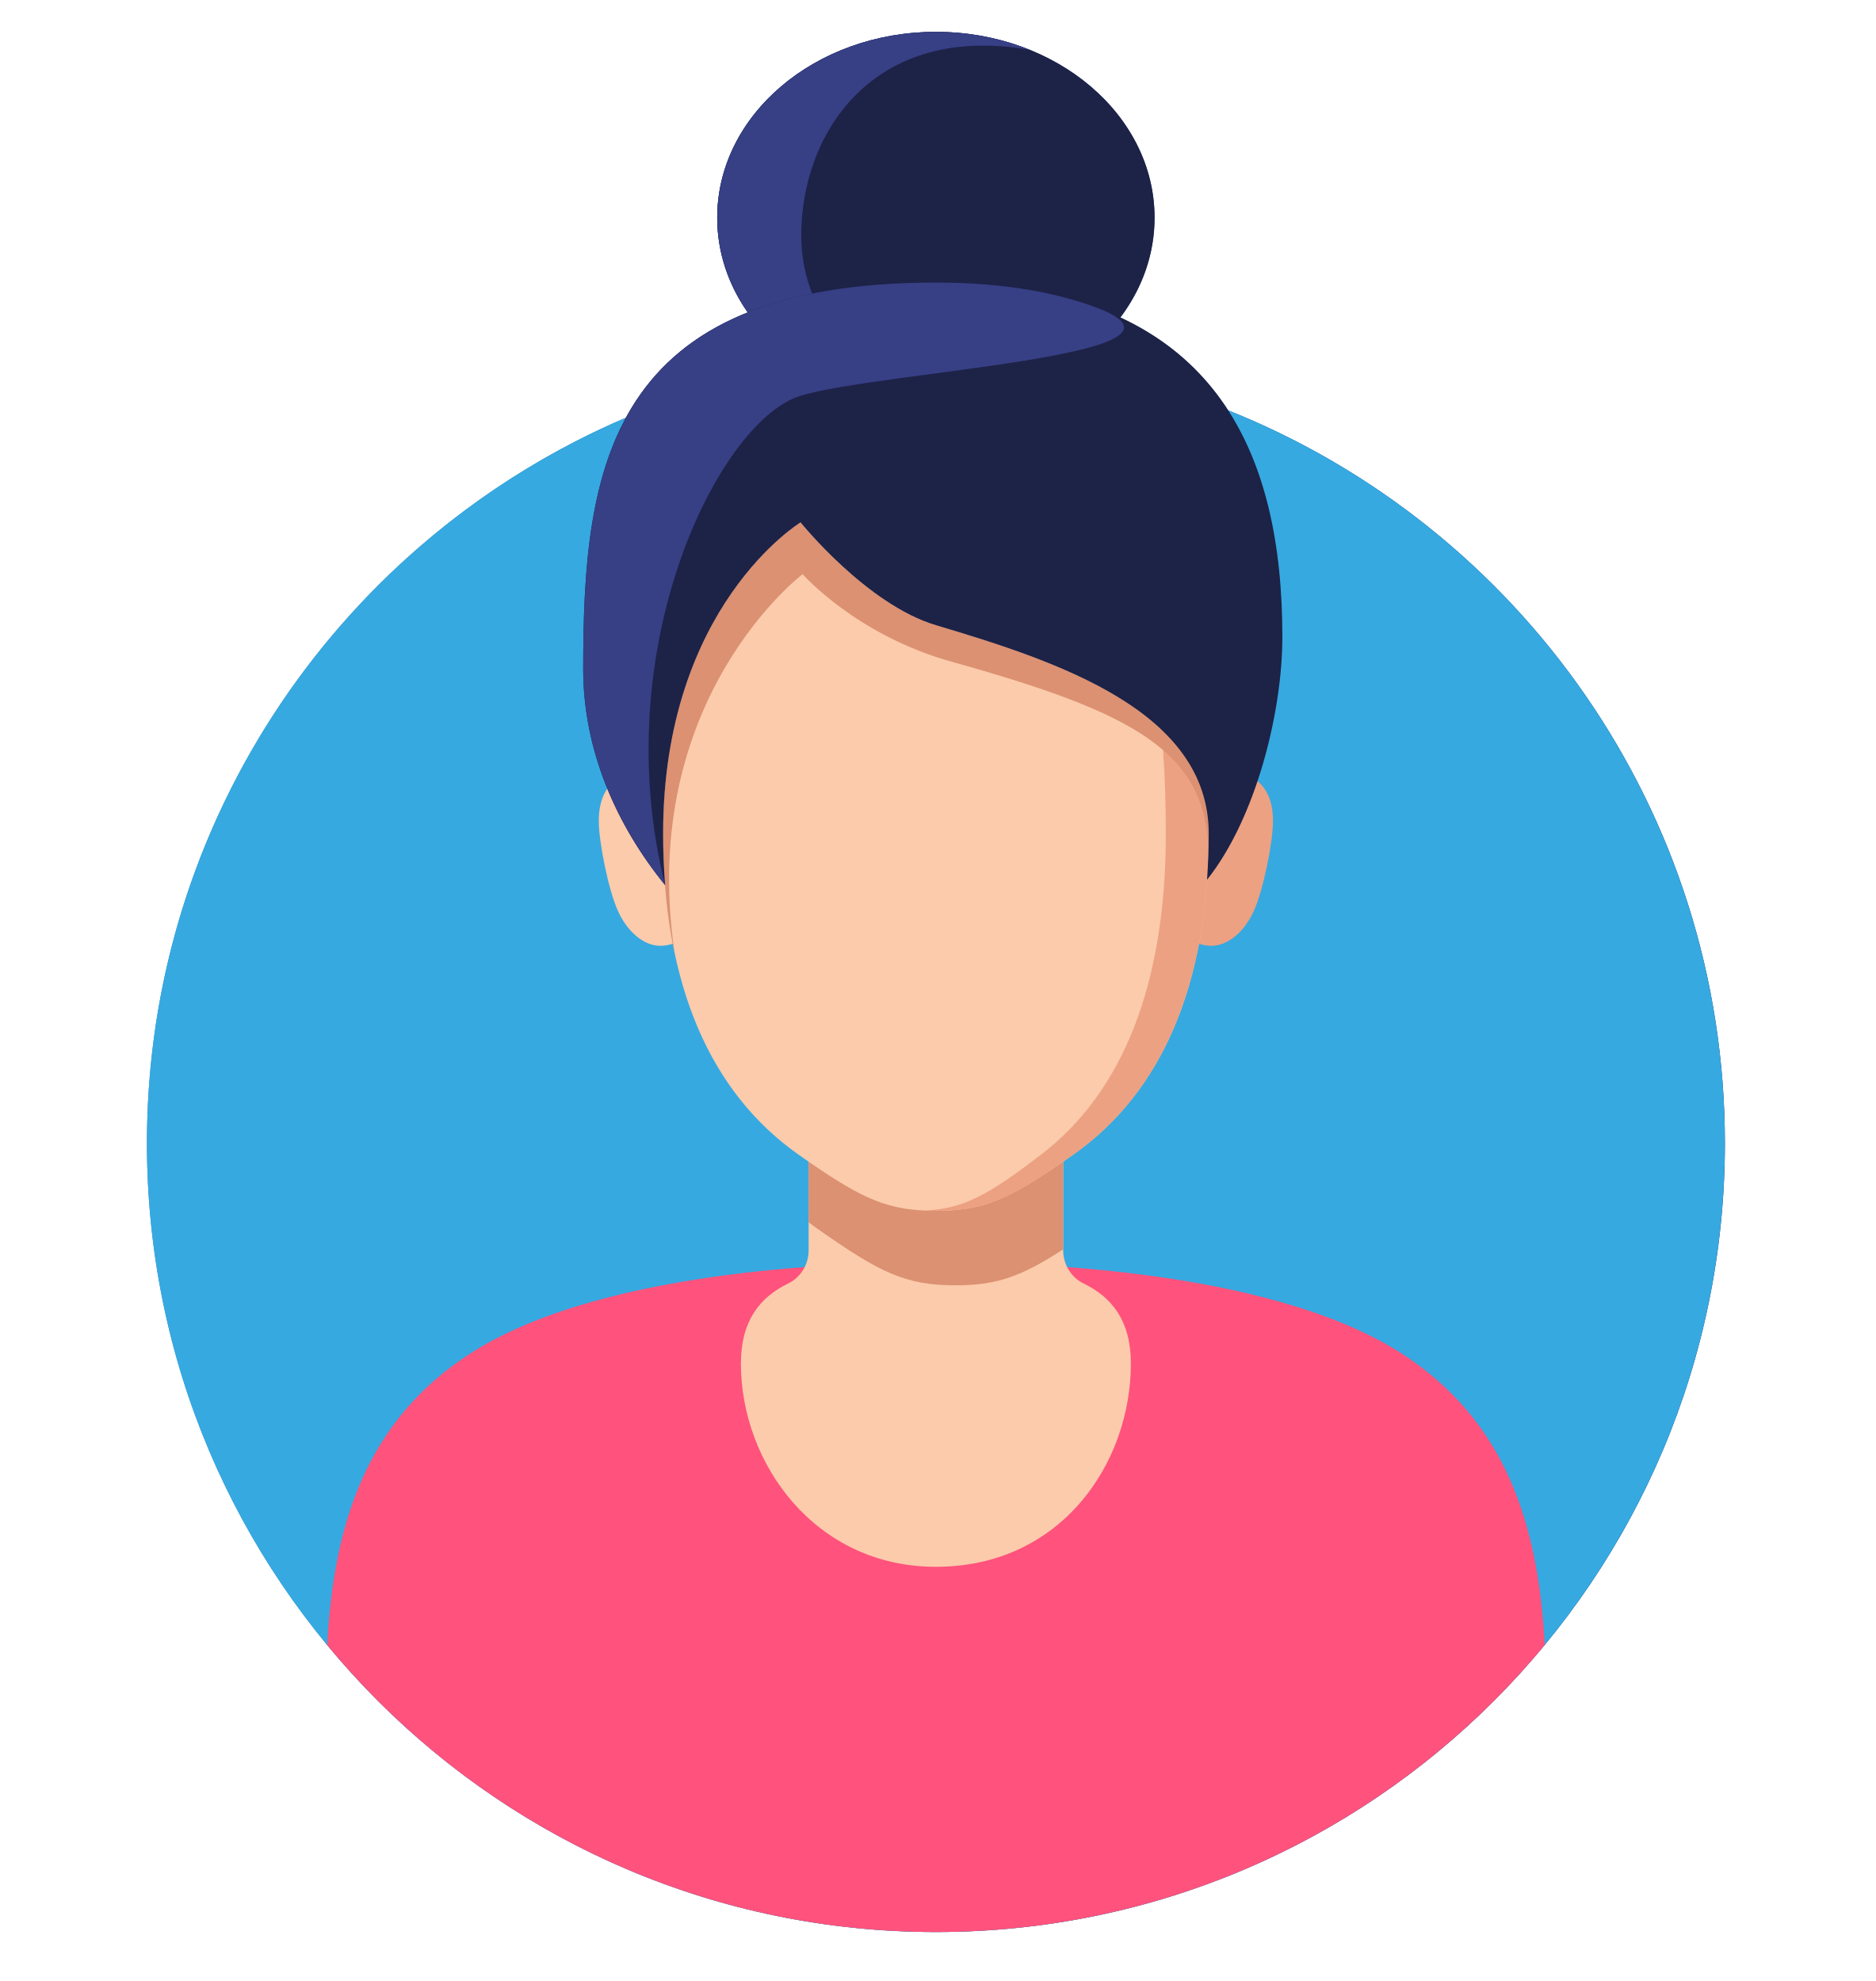
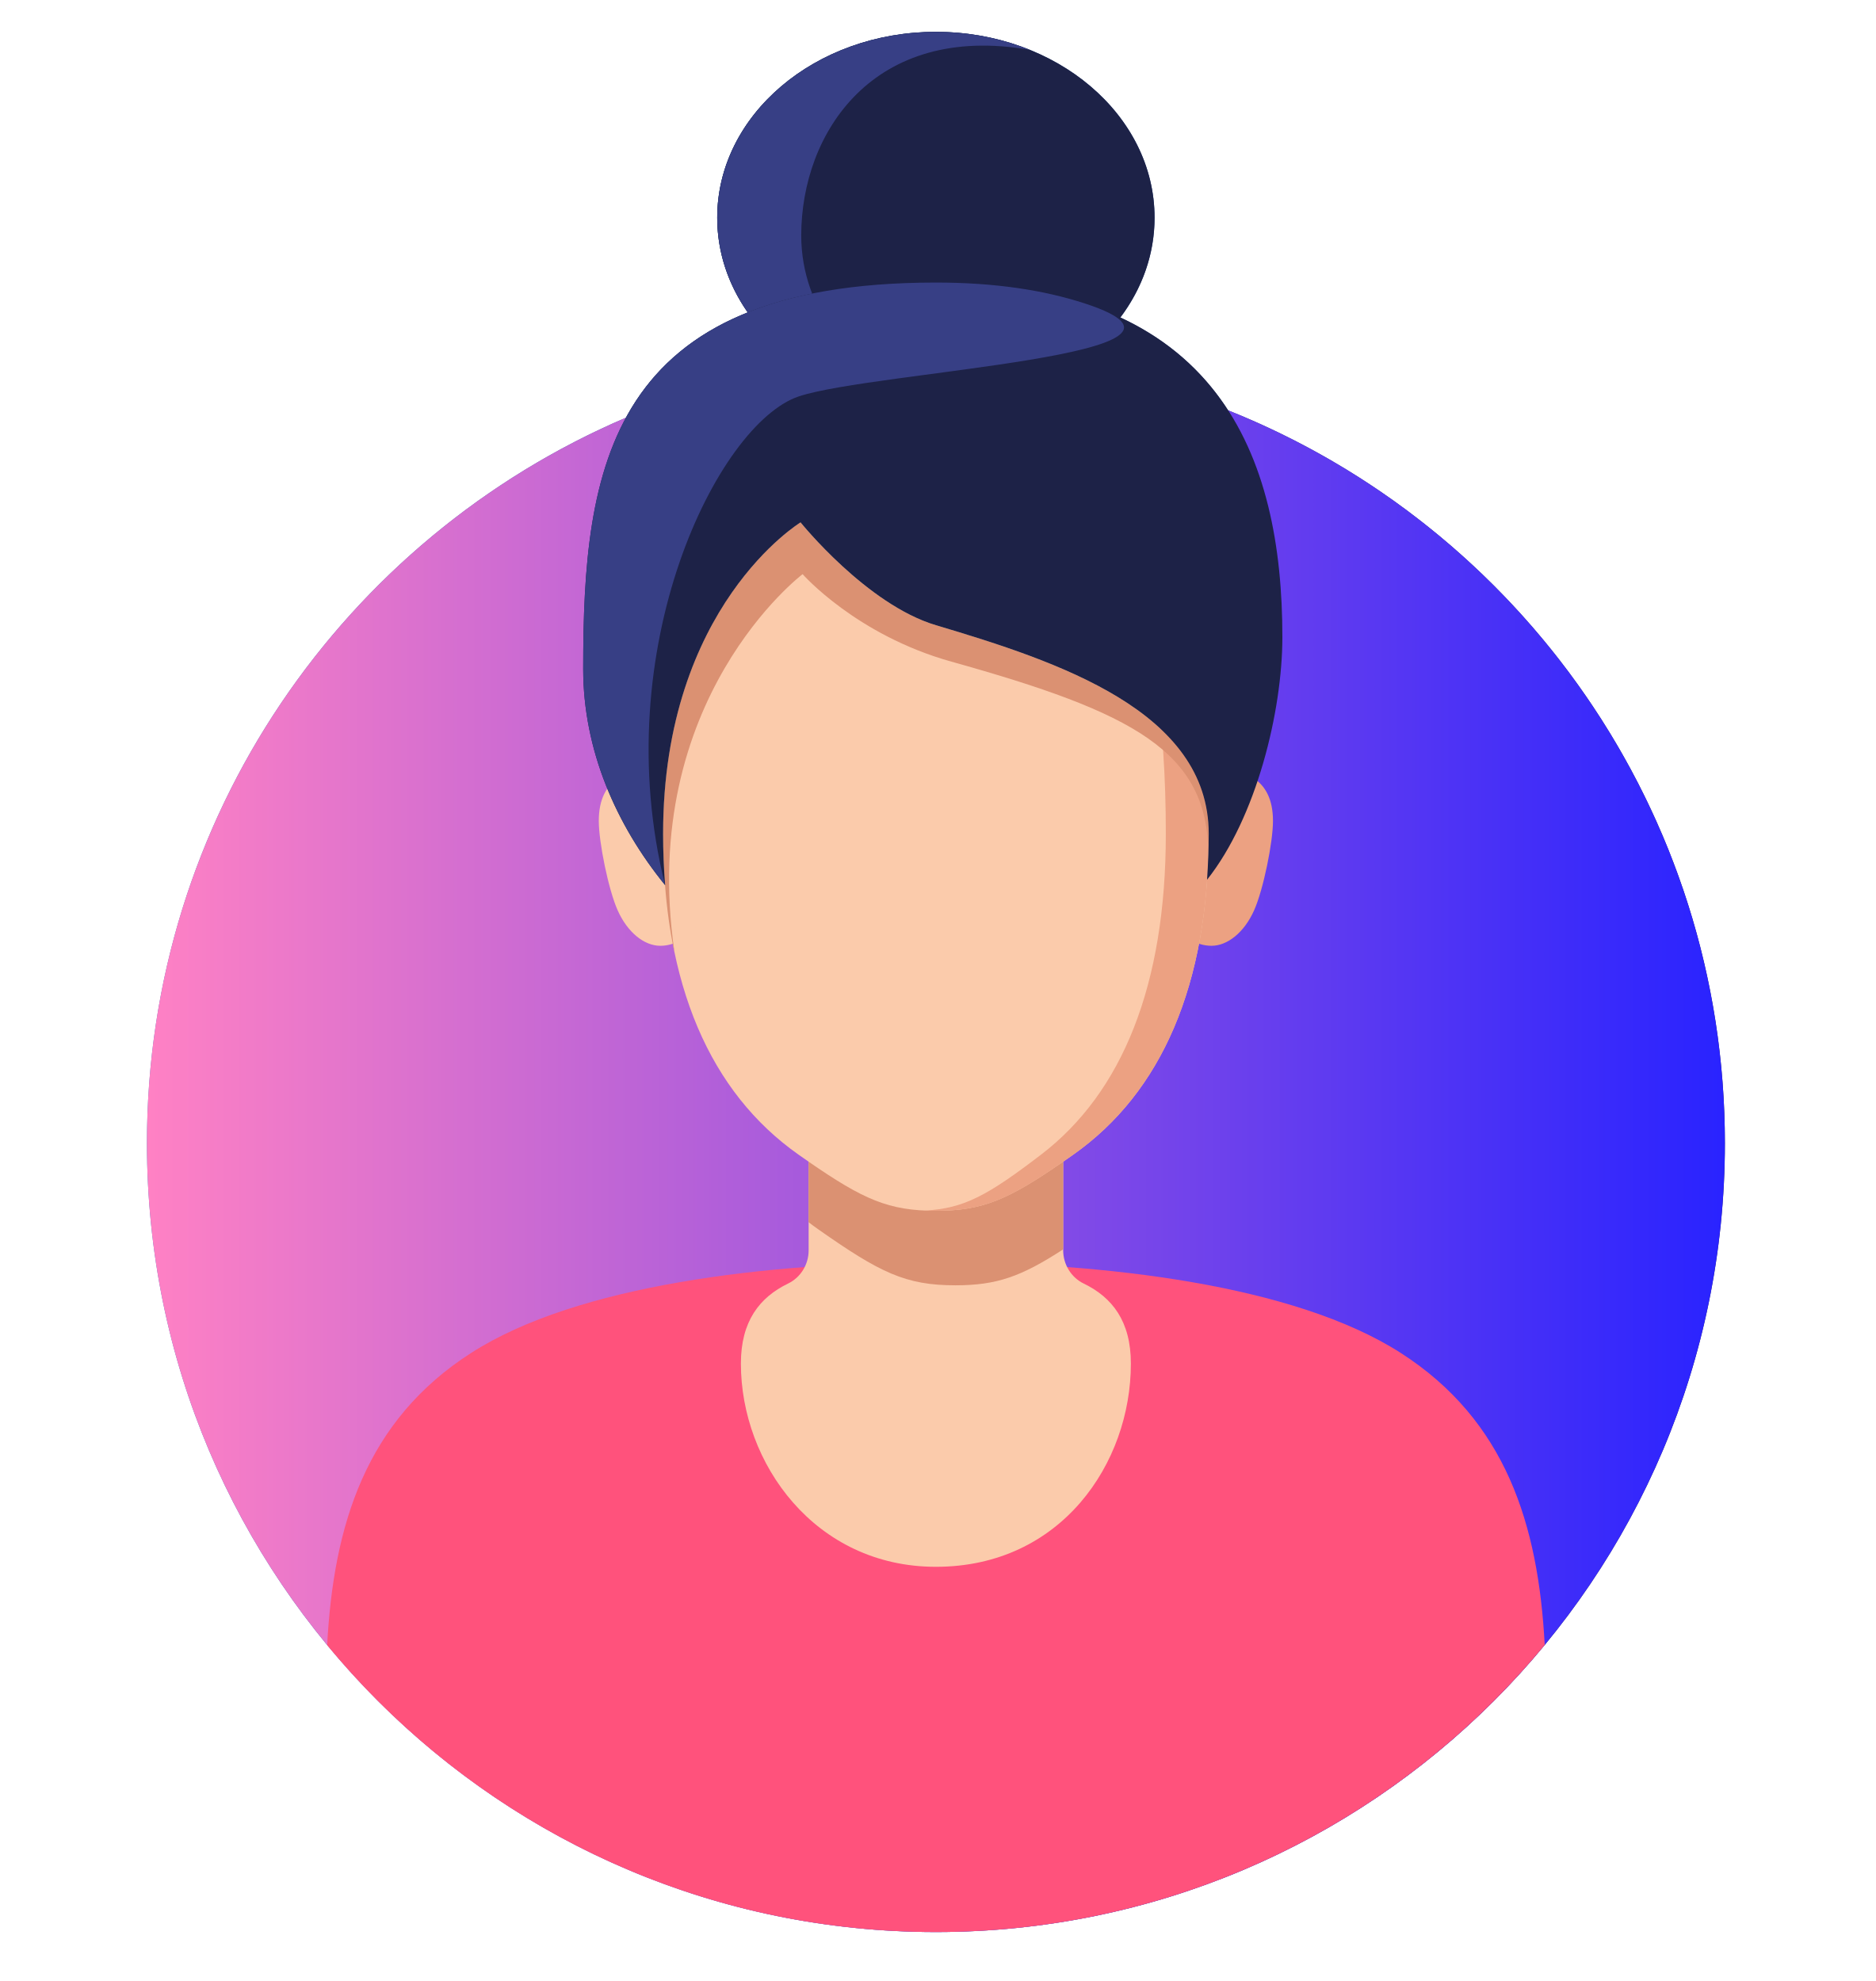
<svg xmlns="http://www.w3.org/2000/svg" xmlns:xlink="http://www.w3.org/1999/xlink" version="1.1" id="Layer_1" x="0px" y="0px" viewBox="0 0 339.73 358.9" style="enable-background:new 0 0 339.73 358.9;" xml:space="preserve">
  <style type="text/css">
	.st0{fill:url(#SVGID_1_);}
- 	.st1{fill:#36A9E1;}
+ 	.st1{fill:url(#SVGID_2_);}
	.st2{fill:#FF527C;}
	.st3{fill:#ECA182;}
	.st4{fill:#FBCBAB;}
	.st5{fill:#DB9172;}
	.st6{fill:#1D2247;}
	.st7{fill:#29235C;}
	.st8{fill:#373F85;}
	.st9{clip-path:url(#SVGID_5_);}
	.st10{clip-path:url(#SVGID_6_);fill:url(#SVGID_7_);}
</style>
  <linearGradient id="SVGID_1_" gradientUnits="userSpaceOnUse" x1="26.62" y1="182.1" x2="312.44" y2="182.1" gradientTransform="matrix(1 0 0 -1 0 360)">
    <stop offset="0" style="stop-color:#2581C4" />
    <stop offset="1" style="stop-color:#29235C" />
+   </linearGradient>
+   <linearGradient id="SVGID_2_" gradientUnits="userSpaceOnUse" x1="26.62" y1="182.749" x2="312.44" y2="182.749" gradientTransform="matrix(1 0 0 -1 0 360)">
+     <stop offset="0" style="stop-color:#ff81C4" />
+     <stop offset="1" style="stop-color:#2923ff" />
  </linearGradient>
  <path class="st0" d="M222.43,74.33c-4.47-6.93-10.78-12.74-19.51-16.8c3.93-5.23,6.21-11.43,6.21-18.09  c0-18.59-17.73-33.67-39.61-33.67s-39.61,15.07-39.61,33.67c0,6.27,2.02,12.14,5.54,17.17c-10.74,4.29-17.64,10.92-22.06,19.06  c-51.02,21.81-86.77,72.46-86.77,131.45c0,78.93,63.98,142.91,142.91,142.91s142.91-63.98,142.91-142.91  C312.43,146.88,275.16,95.36,222.43,74.33z" />
  <circle class="st1" cx="169.52" cy="207.12" r="142.91" />
  <path class="st2" d="M279.8,298.02c-26.22,31.76-65.88,52.01-110.28,52.01s-84.06-20.24-110.26-51.99  c1.16-21.79,6.99-40.71,26.13-52.96c9.57-6.13,22.95-10.23,37.77-12.79c14.81-2.57,31.06-3.6,46.36-3.6  c30.63,0,64.99,4.13,84.15,16.39C272.79,257.33,278.64,276.23,279.8,298.02z" />
  <path class="st3" d="M209.48,156.9c0-7.98,4.46-17.69,9.96-17.69s11.14,1.54,11.14,9.52c0,3.84-1.74,12.45-3.43,16.22  c-1.82,4.06-4.86,6.4-7.71,6.4C213.94,171.35,209.48,164.88,209.48,156.9z" />
  <path class="st4" d="M169.52,76.32L169.52,76.32L169.52,76.32c-38.82,0-49.41,33.46-49.41,74.73c0,27.37,8.56,46.88,24.52,58.13  c11.23,7.91,15.86,10.18,24.89,10.18l0,0l0,0c9.03,0,13.66-2.26,24.89-10.18c15.96-11.25,24.52-30.75,24.52-58.13  C218.93,109.78,208.34,76.32,169.52,76.32z" />
  <path class="st4" d="M129.56,156.9c0-7.98-4.46-17.69-9.96-17.69s-11.14,1.54-11.14,9.52c0,3.84,1.74,12.45,3.43,16.22  c1.82,4.06,4.86,6.4,7.71,6.4C125.1,171.35,129.56,164.88,129.56,156.9z" />
  <path class="st4" d="M192.58,226.53v-19.2h-46.11v19.2c0,2.55-1.43,4.9-3.72,6.01c-5.18,2.51-8.55,6.84-8.55,14.5  c0,18.05,13.43,36.82,35.32,36.82c22.68,0,35.32-18.76,35.32-36.82c0-7.66-3.37-11.99-8.55-14.5  C194.01,231.43,192.58,229.07,192.58,226.53z" />
  <path class="st5" d="M192.57,210.46v15.89c-7.62,4.96-12.07,6.51-19.52,6.51c-9.03,0-13.65-2.28-24.89-10.18  c-0.58-0.41-1.14-0.82-1.7-1.25v-10.97c9.94,6.87,14.54,8.9,23.05,8.9C178.04,219.36,182.64,217.33,192.57,210.46z" />
  <ellipse class="st6" cx="169.52" cy="39.44" rx="39.61" ry="33.67" />
  <path class="st7" d="M218.63,159.38c0.1-1.48,0.18-2.98,0.23-4.51C218.86,156.3,218.78,157.79,218.63,159.38z" />
  <path class="st8" d="M145.13,42.66c0,13.42,9.24,25.01,22.62,30.41c-21.05-0.78-37.83-15.53-37.83-33.63  c0-18.59,17.73-33.66,39.6-33.66c6.08,0,11.84,1.17,17,3.25C158.21,4.08,145.13,24.05,145.13,42.66z" />
  <path class="st3" d="M169.52,76.32c-0.69,0-1.35,0.03-2.02,0.06c34.23,1.16,43.67,34.14,43.67,74.68c0,27.38-7.88,46.87-22.59,58.12  c-9.55,7.3-13.92,9.79-21.07,10.13c0.65,0.03,1.32,0.05,2.02,0.05c9.03,0,13.66-2.26,24.89-10.18  c15.96-11.25,24.52-30.75,24.52-58.12C218.93,109.78,208.34,76.32,169.52,76.32z" />
  <path class="st5" d="M218.93,151.04c0,0.78-0.01,1.56-0.03,2.31c0,0.44-0.01,0.86-0.04,1.29c-0.1-18.53-13.54-25.55-46.53-34.77  c-17.27-4.82-26.95-15.85-26.95-15.85s-29.89,22.6-23.22,68.39c-0.01-0.01-0.03-0.03-0.03-0.04c-0.8-3.78-1.35-7.79-1.67-12.02  c0,0.01,0,0.01,0.01,0.03c-0.12-1.41-0.21-2.84-0.27-4.29c-0.06-1.65-0.1-3.33-0.1-5.04c0-0.64,0-1.29,0.01-1.93  C120.88,109.3,145,94.64,145,94.64s11.97,14.89,24.52,18.63C191.69,119.87,218.93,128.87,218.93,151.04z" />
  <path class="st6" d="M120.11,151.05c0-41.27,24.9-56.41,24.9-56.41s11.97,14.89,24.52,18.63c22.17,6.6,49.41,15.6,49.41,37.78  c0,2.87-0.12,5.63-0.3,8.33c8.92-11.23,13.64-30.5,13.64-43.96c0-32.57-11.36-64.22-62.75-64.22c-59.61,0-63.89,33.67-63.89,70  c0,14.68,5.95,28.23,14.84,39.17C120.24,157.38,120.11,154.27,120.11,151.05z" />
  <path class="st8" d="M144.68,71.82c13.6-4.57,80.45-7.46,51.89-16.82c-7.47-2.45-16.4-3.81-27.05-3.81  c-59.61,0-63.89,33.67-63.89,70c0,14.68,5.95,28.23,14.84,39.17C109.81,117.63,130,76.76,144.68,71.82z" />
  <g>
    <g>
      <defs>
        <polygon id="SVGID_3_" points="1,1 2,1 1,2    " />
      </defs>
      <defs>
        <polygon id="SVGID_4_" points="-1,-1 -2,-1 -1,-2    " />
      </defs>
      <clipPath id="SVGID_5_">
        <use xlink:href="#SVGID_3_" style="overflow:visible;" />
      </clipPath>
      <clipPath id="SVGID_6_" class="st9">
        <use xlink:href="#SVGID_4_" style="overflow:visible;" />
      </clipPath>
      <linearGradient id="SVGID_7_" gradientUnits="userSpaceOnUse" x1="26.62" y1="182.1" x2="312.44" y2="182.1" gradientTransform="matrix(1 0 0 -1 0 360)">
        <stop offset="0" style="stop-color:#BFBFBF" />
        <stop offset="1" style="stop-color:#000000" />
      </linearGradient>
      <path class="st10" d="M222.43,74.33c-4.47-6.93-10.78-12.74-19.51-16.8c3.93-5.23,6.21-11.43,6.21-18.09    c0-18.59-17.73-33.67-39.61-33.67s-39.61,15.07-39.61,33.67c0,6.27,2.02,12.14,5.54,17.17c-10.74,4.29-17.64,10.92-22.06,19.06    c-51.02,21.81-86.77,72.46-86.77,131.45c0,78.93,63.98,142.91,142.91,142.91s142.91-63.98,142.91-142.91    C312.43,146.88,275.16,95.36,222.43,74.33z" />
    </g>
  </g>
</svg>
